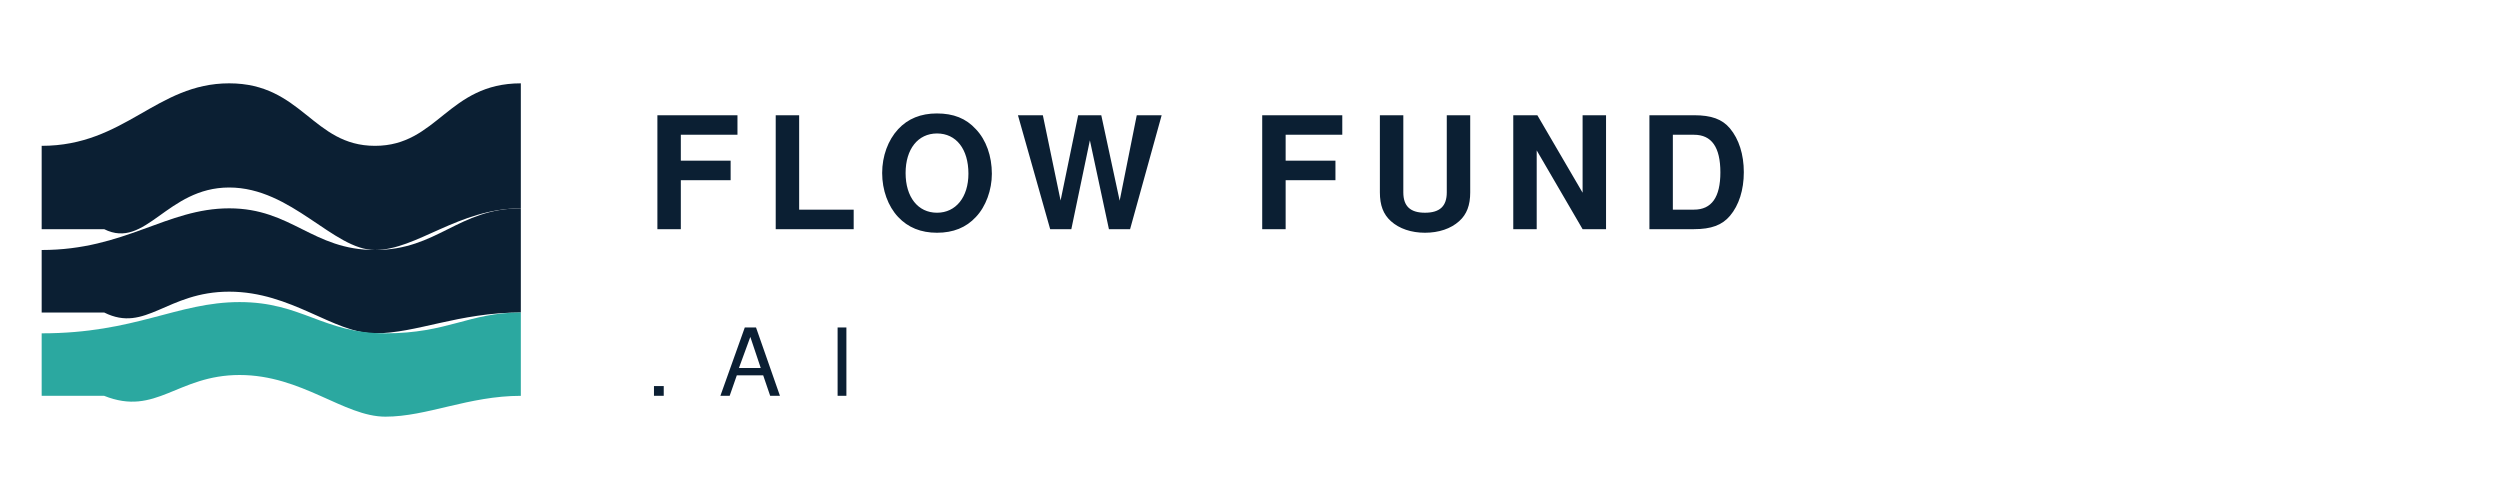
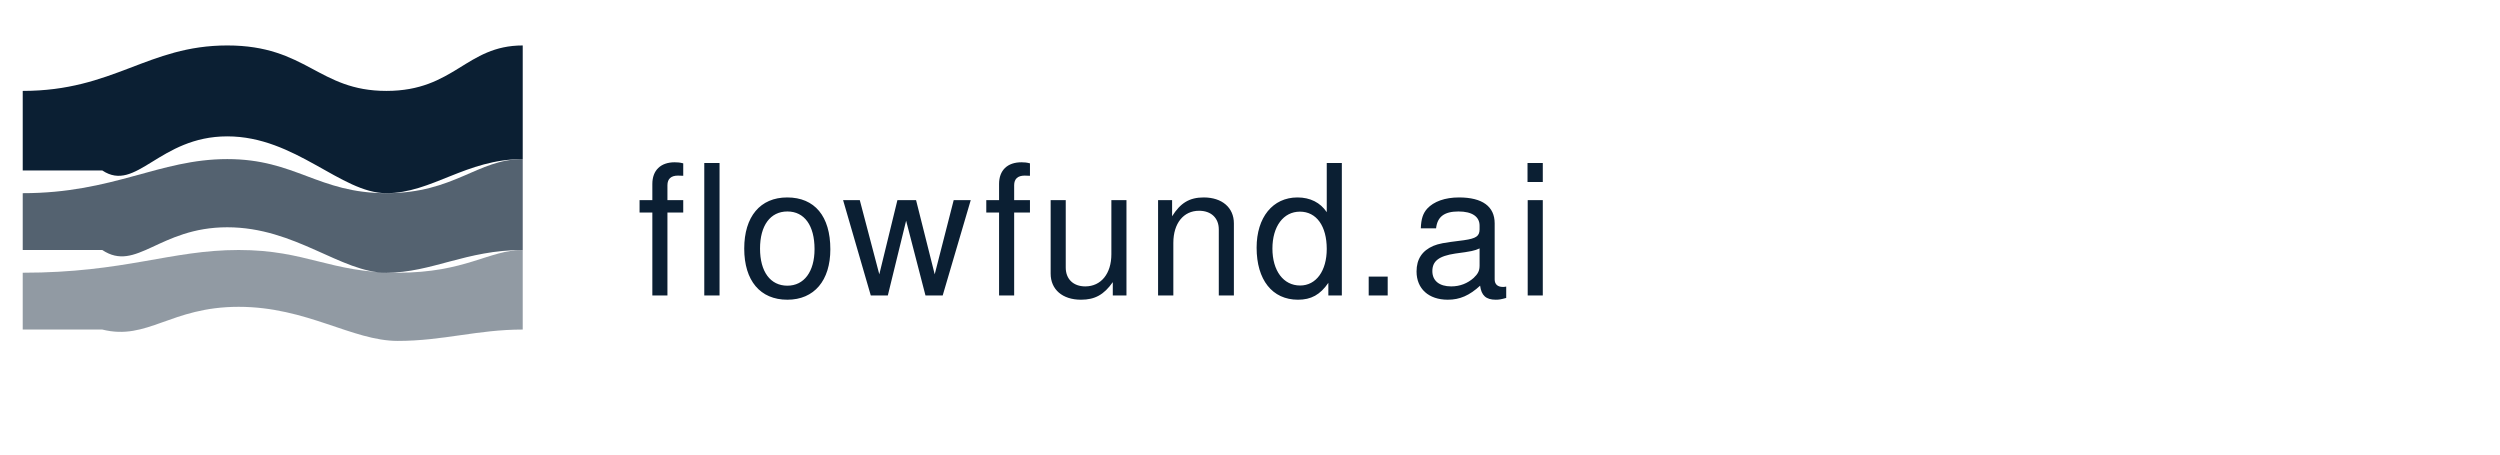
- <svg xmlns="http://www.w3.org/2000/svg" viewBox="0 0 240 48" role="img" aria-label="Flow Fund">
-   <g transform="translate(0,6)">
-     <path fill="#0B1F33" d="M4 8 C12 8 15 2 22 2 S30 8 36 8 S43 2 50 2 L50 14 C44 14 40 18 36 18 S28 12 22 12 S14 18 10 16 L4 16 Z" />
-     <path fill="#0B1F33" d="M4 18 C12 18 16 14 22 14 S30 18 36 18 S44 14 50 14 L50 24 C44 24 40 26 36 26 S28 22 22 22 S14 26 10 24 L4 24 Z" />
-     <path fill="#2BA8A0" d="M4 26 C13 26 17 23 23 23 S31 26 37 26 S45 24 50 24 L50 32 C45 32 41 34 37 34 S29 30 23 30 S15 34 10 32 L4 32 Z" />
+ <svg xmlns="http://www.w3.org/2000/svg" viewBox="0 0 220 40" role="img" aria-label="flowfund.ai">
+   <g transform="translate(0,4)">
+     <path fill="#0B1F33" d="M2 4 C10 4 13 0 20 0 S28 4 34 4 S41 0 46 0 L46 10 C41 10 38 13 34 13 S26 8 20 8 S12 13 9 11 L2 11 Z" />
+     <path fill="#0B1F33" opacity="0.7" d="M2 13 C10 13 14 10 20 10 S28 13 34 13 S42 10 46 10 L46 18 C41 18 38 20 34 20 S26 16 20 16 S12 20 9 18 L2 18 Z" />
+     <path fill="#0B1F33" opacity="0.45" d="M2 20 C11 20 15 18 21 18 S29 20 35 20 S43 18 46 18 L46 25 C42 25 39 26 35 26 S27 23 21 23 S13 26 9 25 L2 25 Z" />
  </g>
-   <text x="62" y="22" fill="#0B1F33" font-family="Montserrat, 'Helvetica Neue', Helvetica, Arial, sans-serif" font-size="15" font-weight="700" letter-spacing="0.14em">FLOW FUND</text>
-   <text x="62" y="38" fill="#0B1F33" font-family="Montserrat, 'Helvetica Neue', Helvetica, Arial, sans-serif" font-size="9" font-weight="500" letter-spacing="0.5em">.AI</text>
+   <text x="56" y="26" fill="#0B1F33" font-family="'Outfit', 'Helvetica Neue', Helvetica, Arial, sans-serif" font-size="16" font-weight="500" letter-spacing="0.03em">flowfund<tspan opacity="0.5" font-weight="400">.ai</tspan>
+   </text>
</svg>
